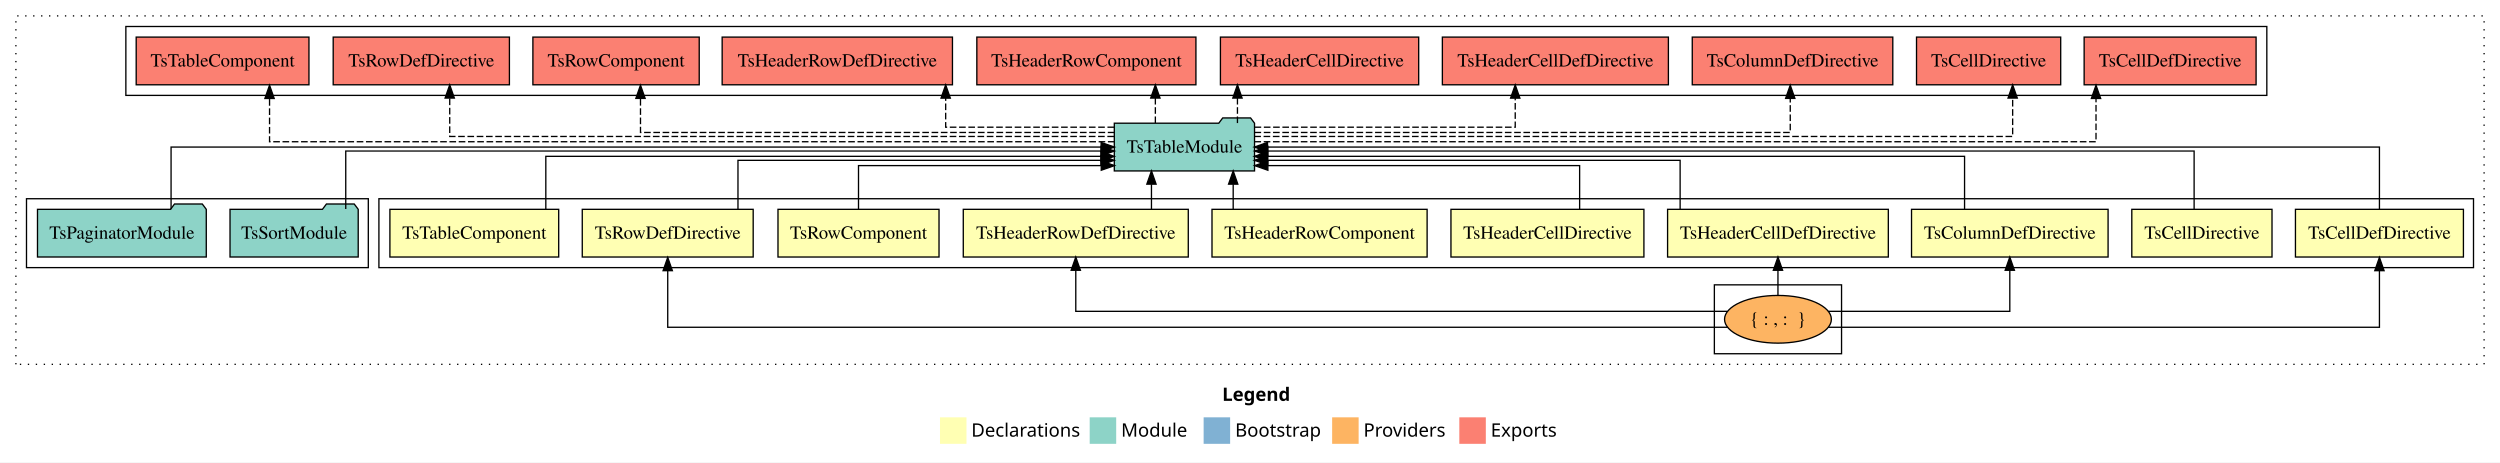
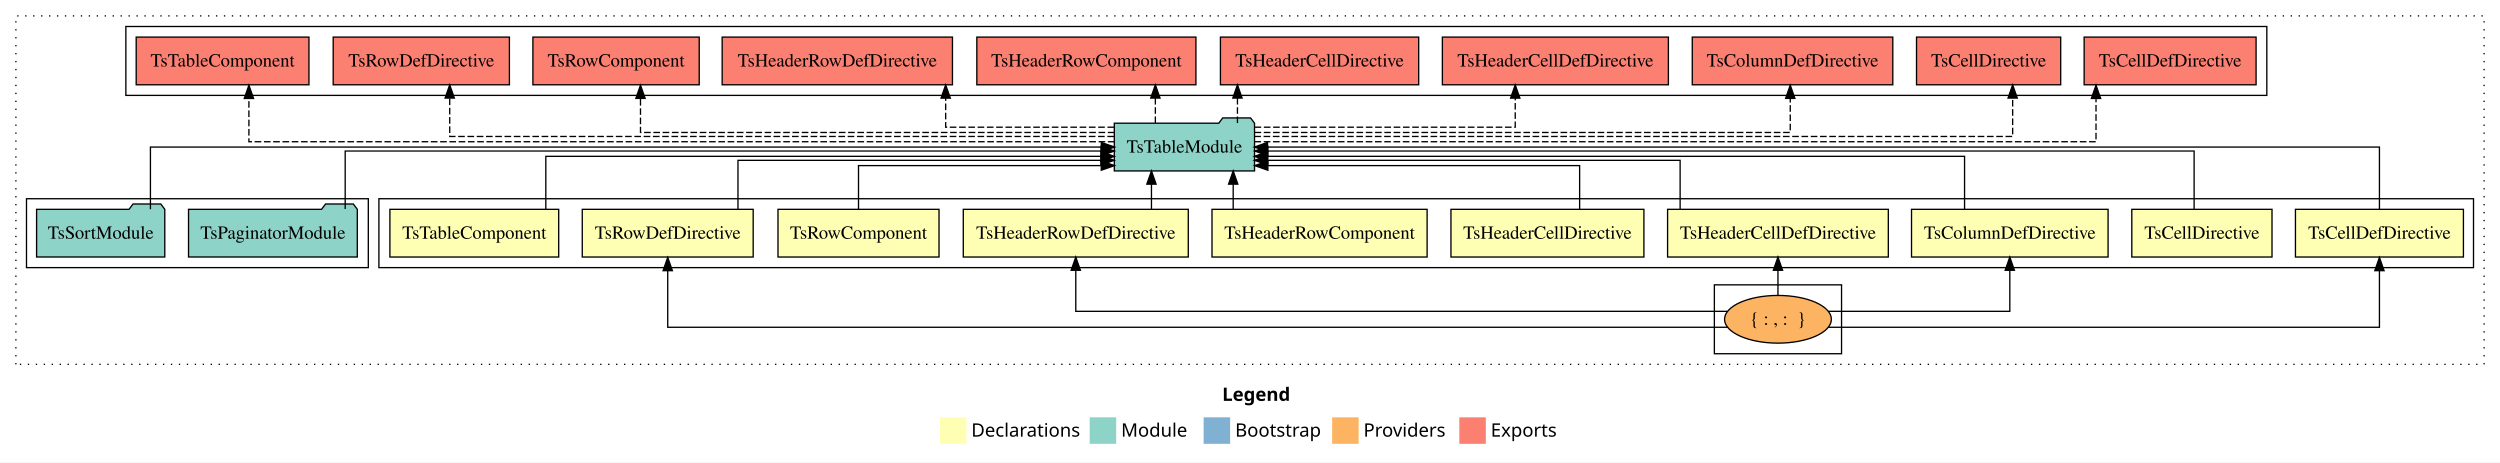
<svg xmlns="http://www.w3.org/2000/svg" width="1887pt" height="349pt" viewBox="0.00 0.00 1887.00 349.00">
  <g id="graph0" class="graph" transform="scale(1 1) rotate(0) translate(4 345)">
    <polygon fill="#ffffff" stroke="transparent" points="-4,4 -4,-345 1883,-345 1883,4 -4,4" />
    <text text-anchor="start" x="918.509" y="-42.4" font-family="sans-serif" font-weight="bold" font-size="14.00" fill="#000000">Legend</text>
    <polygon fill="#ffffb3" stroke="transparent" points="705.5,-10 705.5,-30 725.5,-30 725.5,-10 705.5,-10" />
    <text text-anchor="start" x="729.129" y="-15.4" font-family="sans-serif" font-size="14.00" fill="#000000">  Declarations</text>
    <polygon fill="#8dd3c7" stroke="transparent" points="818.5,-10 818.5,-30 838.5,-30 838.5,-10 818.5,-10" />
    <text text-anchor="start" x="842.225" y="-15.4" font-family="sans-serif" font-size="14.00" fill="#000000">  Module</text>
    <polygon fill="#80b1d3" stroke="transparent" points="904.5,-10 904.5,-30 924.5,-30 924.5,-10 904.5,-10" />
    <text text-anchor="start" x="928.281" y="-15.4" font-family="sans-serif" font-size="14.00" fill="#000000">  Bootstrap</text>
    <polygon fill="#fdb462" stroke="transparent" points="1001.5,-10 1001.5,-30 1021.5,-30 1021.5,-10 1001.5,-10" />
    <text text-anchor="start" x="1025.173" y="-15.4" font-family="sans-serif" font-size="14.00" fill="#000000">  Providers</text>
    <polygon fill="#fb8072" stroke="transparent" points="1097.5,-10 1097.5,-30 1117.5,-30 1117.5,-10 1097.5,-10" />
    <text text-anchor="start" x="1121.226" y="-15.4" font-family="sans-serif" font-size="14.00" fill="#000000">  Exports</text>
    <g id="clust1" class="cluster">
      <polygon fill="none" stroke="#000000" stroke-dasharray="1,5" points="8,-70 8,-333 1871,-333 1871,-70 8,-70" />
    </g>
    <g id="clust2" class="cluster">
      <polygon fill="none" stroke="#000000" points="282,-143 282,-195 1863,-195 1863,-143 282,-143" />
    </g>
    <g id="clust3" class="cluster">
      <polygon fill="none" stroke="#000000" points="1290,-78 1290,-130 1386,-130 1386,-78 1290,-78" />
    </g>
    <g id="clust13" class="cluster">
      <polygon fill="none" stroke="#000000" points="16,-143 16,-195 274,-195 274,-143 16,-143" />
    </g>
    <g id="clust14" class="cluster">
      <polygon fill="none" stroke="#000000" points="91,-273 91,-325 1707,-325 1707,-273 91,-273" />
    </g>
    <g id="node1" class="node">
      <polygon fill="#ffffb3" stroke="#000000" points="1855.395,-187 1728.605,-187 1728.605,-151 1855.395,-151 1855.395,-187" />
      <text text-anchor="middle" x="1792" y="-164.8" font-family="Times,serif" font-size="14.00" fill="#000000">TsCellDefDirective</text>
    </g>
    <g id="node11" class="node">
      <polygon fill="#8dd3c7" stroke="#000000" points="942.92,-252 939.92,-256 918.92,-256 915.92,-252 837.08,-252 837.08,-216 942.92,-216 942.92,-252" />
      <text text-anchor="middle" x="890" y="-229.8" font-family="Times,serif" font-size="14.00" fill="#000000">TsTableModule</text>
    </g>
    <g id="edge1" class="edge">
      <path fill="none" stroke="#000000" d="M1792,-187.106C1792,-206.339 1792,-234 1792,-234 1792,-234 952.725,-234 952.725,-234" />
      <polygon fill="#000000" stroke="#000000" points="952.725,-230.5 942.725,-234 952.725,-237.5 952.725,-230.5" />
    </g>
    <g id="node2" class="node">
      <polygon fill="#ffffb3" stroke="#000000" points="1710.913,-187 1605.087,-187 1605.087,-151 1710.913,-151 1710.913,-187" />
      <text text-anchor="middle" x="1658" y="-164.8" font-family="Times,serif" font-size="14.00" fill="#000000">TsCellDirective</text>
    </g>
    <g id="edge3" class="edge">
      <path fill="none" stroke="#000000" d="M1652.12,-187.267C1652.12,-205.555 1652.12,-231 1652.12,-231 1652.12,-231 952.986,-231 952.986,-231" />
      <polygon fill="#000000" stroke="#000000" points="952.986,-227.5 942.986,-231 952.986,-234.5 952.986,-227.5" />
    </g>
    <g id="node3" class="node">
      <polygon fill="#ffffb3" stroke="#000000" points="1587.18,-187 1438.82,-187 1438.82,-151 1587.18,-151 1587.18,-187" />
      <text text-anchor="middle" x="1513" y="-164.8" font-family="Times,serif" font-size="14.00" fill="#000000">TsColumnDefDirective</text>
    </g>
    <g id="edge4" class="edge">
      <path fill="none" stroke="#000000" d="M1478.848,-187.034C1478.848,-204.06 1478.848,-227 1478.848,-227 1478.848,-227 952.774,-227 952.774,-227" />
      <polygon fill="#000000" stroke="#000000" points="952.775,-223.5 942.774,-227 952.774,-230.5 952.775,-223.5" />
    </g>
    <g id="node4" class="node">
      <polygon fill="#ffffb3" stroke="#000000" points="1421.305,-187 1254.695,-187 1254.695,-151 1421.305,-151 1421.305,-187" />
      <text text-anchor="middle" x="1338" y="-164.8" font-family="Times,serif" font-size="14.00" fill="#000000">TsHeaderCellDefDirective</text>
    </g>
    <g id="edge6" class="edge">
      <path fill="none" stroke="#000000" d="M1264.156,-187.009C1264.156,-203.049 1264.156,-224 1264.156,-224 1264.156,-224 952.814,-224 952.814,-224" />
      <polygon fill="#000000" stroke="#000000" points="952.814,-220.5 942.814,-224 952.814,-227.5 952.814,-220.5" />
    </g>
    <g id="node5" class="node">
      <polygon fill="#ffffb3" stroke="#000000" points="1236.823,-187 1091.177,-187 1091.177,-151 1236.823,-151 1236.823,-187" />
      <text text-anchor="middle" x="1164" y="-164.8" font-family="Times,serif" font-size="14.00" fill="#000000">TsHeaderCellDirective</text>
    </g>
    <g id="edge8" class="edge">
      <path fill="none" stroke="#000000" d="M1188.304,-187.124C1188.304,-201.783 1188.304,-220 1188.304,-220 1188.304,-220 952.987,-220 952.987,-220" />
      <polygon fill="#000000" stroke="#000000" points="952.987,-216.5 942.987,-220 952.987,-223.5 952.987,-216.5" />
    </g>
    <g id="node6" class="node">
      <polygon fill="#ffffb3" stroke="#000000" points="1073.184,-187 910.816,-187 910.816,-151 1073.184,-151 1073.184,-187" />
      <text text-anchor="middle" x="992" y="-164.8" font-family="Times,serif" font-size="14.00" fill="#000000">TsHeaderRowComponent</text>
    </g>
    <g id="edge9" class="edge">
      <path fill="none" stroke="#000000" d="M926.809,-187.106C926.809,-187.106 926.809,-205.991 926.809,-205.991" />
      <polygon fill="#000000" stroke="#000000" points="923.309,-205.991 926.809,-215.991 930.309,-205.991 923.309,-205.991" />
    </g>
    <g id="node7" class="node">
      <polygon fill="#ffffb3" stroke="#000000" points="892.916,-187 723.084,-187 723.084,-151 892.916,-151 892.916,-187" />
      <text text-anchor="middle" x="808" y="-164.8" font-family="Times,serif" font-size="14.00" fill="#000000">TsHeaderRowDefDirective</text>
    </g>
    <g id="edge10" class="edge">
      <path fill="none" stroke="#000000" d="M865.124,-187.106C865.124,-187.106 865.124,-205.991 865.124,-205.991" />
      <polygon fill="#000000" stroke="#000000" points="861.624,-205.991 865.124,-215.991 868.624,-205.991 861.624,-205.991" />
    </g>
    <g id="node8" class="node">
      <polygon fill="#ffffb3" stroke="#000000" points="704.773,-187 583.227,-187 583.227,-151 704.773,-151 704.773,-187" />
      <text text-anchor="middle" x="644" y="-164.8" font-family="Times,serif" font-size="14.00" fill="#000000">TsRowComponent</text>
    </g>
    <g id="edge12" class="edge">
      <path fill="none" stroke="#000000" d="M644,-187.124C644,-201.783 644,-220 644,-220 644,-220 827.227,-220 827.227,-220" />
      <polygon fill="#000000" stroke="#000000" points="827.227,-223.5 837.227,-220 827.227,-216.5 827.227,-223.5" />
    </g>
    <g id="node9" class="node">
      <polygon fill="#ffffb3" stroke="#000000" points="564.506,-187 435.494,-187 435.494,-151 564.506,-151 564.506,-187" />
      <text text-anchor="middle" x="500" y="-164.8" font-family="Times,serif" font-size="14.00" fill="#000000">TsRowDefDirective</text>
    </g>
    <g id="edge13" class="edge">
      <path fill="none" stroke="#000000" d="M553.022,-187.009C553.022,-203.049 553.022,-224 553.022,-224 553.022,-224 826.976,-224 826.976,-224" />
      <polygon fill="#000000" stroke="#000000" points="826.977,-227.5 836.976,-224 826.976,-220.5 826.977,-227.5" />
    </g>
    <g id="node10" class="node">
      <polygon fill="#ffffb3" stroke="#000000" points="417.702,-187 290.298,-187 290.298,-151 417.702,-151 417.702,-187" />
      <text text-anchor="middle" x="354" y="-164.8" font-family="Times,serif" font-size="14.00" fill="#000000">TsTableComponent</text>
    </g>
    <g id="edge15" class="edge">
      <path fill="none" stroke="#000000" d="M407.982,-187.034C407.982,-204.06 407.982,-227 407.982,-227 407.982,-227 827.037,-227 827.037,-227" />
      <polygon fill="#000000" stroke="#000000" points="827.037,-230.5 837.037,-227 827.037,-223.5 827.037,-230.5" />
    </g>
    <g id="node15" class="node">
      <polygon fill="#fb8072" stroke="#000000" points="1698.894,-317 1569.106,-317 1569.106,-281 1698.894,-281 1698.894,-317" />
      <text text-anchor="middle" x="1634" y="-294.8" font-family="Times,serif" font-size="14.00" fill="#000000">TsCellDefDirective </text>
    </g>
    <g id="edge18" class="edge">
      <path fill="none" stroke="#000000" stroke-dasharray="5,2" d="M942.849,-238C1103.97,-238 1578.071,-238 1578.071,-238 1578.071,-238 1578.071,-270.698 1578.071,-270.698" />
      <polygon fill="#000000" stroke="#000000" points="1574.571,-270.698 1578.071,-280.698 1581.571,-270.698 1574.571,-270.698" />
    </g>
    <g id="node16" class="node">
      <polygon fill="#fb8072" stroke="#000000" points="1551.412,-317 1442.588,-317 1442.588,-281 1551.412,-281 1551.412,-317" />
      <text text-anchor="middle" x="1497" y="-294.8" font-family="Times,serif" font-size="14.00" fill="#000000">TsCellDirective </text>
    </g>
    <g id="edge19" class="edge">
      <path fill="none" stroke="#000000" stroke-dasharray="5,2" d="M942.761,-242C1093.477,-242 1515.152,-242 1515.152,-242 1515.152,-242 1515.152,-270.965 1515.152,-270.965" />
      <polygon fill="#000000" stroke="#000000" points="1511.652,-270.965 1515.152,-280.965 1518.652,-270.965 1511.652,-270.965" />
    </g>
    <g id="node17" class="node">
      <polygon fill="#fb8072" stroke="#000000" points="1424.68,-317 1273.32,-317 1273.32,-281 1424.68,-281 1424.68,-317" />
      <text text-anchor="middle" x="1349" y="-294.8" font-family="Times,serif" font-size="14.00" fill="#000000">TsColumnDefDirective </text>
    </g>
    <g id="edge20" class="edge">
      <path fill="none" stroke="#000000" stroke-dasharray="5,2" d="M942.903,-245C1063.273,-245 1347.281,-245 1347.281,-245 1347.281,-245 1347.281,-270.718 1347.281,-270.718" />
      <polygon fill="#000000" stroke="#000000" points="1343.782,-270.718 1347.281,-280.718 1350.782,-270.718 1343.782,-270.718" />
    </g>
    <g id="node18" class="node">
      <polygon fill="#fb8072" stroke="#000000" points="1255.305,-317 1084.695,-317 1084.695,-281 1255.305,-281 1255.305,-317" />
      <text text-anchor="middle" x="1170" y="-294.8" font-family="Times,serif" font-size="14.00" fill="#000000">TsHeaderCellDefDirective </text>
    </g>
    <g id="edge21" class="edge">
      <path fill="none" stroke="#000000" stroke-dasharray="5,2" d="M942.954,-249C1016.25,-249 1139.696,-249 1139.696,-249 1139.696,-249 1139.696,-270.949 1139.696,-270.949" />
      <polygon fill="#000000" stroke="#000000" points="1136.196,-270.949 1139.696,-280.949 1143.196,-270.949 1136.196,-270.949" />
    </g>
    <g id="node19" class="node">
      <polygon fill="#fb8072" stroke="#000000" points="1066.824,-317 917.176,-317 917.176,-281 1066.824,-281 1066.824,-317" />
      <text text-anchor="middle" x="992" y="-294.8" font-family="Times,serif" font-size="14.00" fill="#000000">TsHeaderCellDirective </text>
    </g>
    <g id="edge22" class="edge">
      <path fill="none" stroke="#000000" stroke-dasharray="5,2" d="M930.024,-252.106C930.024,-252.106 930.024,-270.991 930.024,-270.991" />
      <polygon fill="#000000" stroke="#000000" points="926.524,-270.991 930.024,-280.991 933.524,-270.991 926.524,-270.991" />
    </g>
    <g id="node20" class="node">
      <polygon fill="#fb8072" stroke="#000000" points="898.684,-317 733.316,-317 733.316,-281 898.684,-281 898.684,-317" />
      <text text-anchor="middle" x="816" y="-294.8" font-family="Times,serif" font-size="14.00" fill="#000000">TsHeaderRowComponent </text>
    </g>
    <g id="edge23" class="edge">
      <path fill="none" stroke="#000000" stroke-dasharray="5,2" d="M868.066,-252.106C868.066,-252.106 868.066,-270.991 868.066,-270.991" />
      <polygon fill="#000000" stroke="#000000" points="864.566,-270.991 868.066,-280.991 871.566,-270.991 864.566,-270.991" />
    </g>
    <g id="node21" class="node">
      <polygon fill="#fb8072" stroke="#000000" points="714.917,-317 541.083,-317 541.083,-281 714.917,-281 714.917,-317" />
      <text text-anchor="middle" x="628" y="-294.8" font-family="Times,serif" font-size="14.00" fill="#000000">TsHeaderRowDefDirective </text>
    </g>
    <g id="edge24" class="edge">
      <path fill="none" stroke="#000000" stroke-dasharray="5,2" d="M836.908,-249C783.753,-249 709.797,-249 709.797,-249 709.797,-249 709.797,-270.949 709.797,-270.949" />
      <polygon fill="#000000" stroke="#000000" points="706.297,-270.949 709.797,-280.949 713.297,-270.949 706.297,-270.949" />
    </g>
    <g id="node22" class="node">
      <polygon fill="#fb8072" stroke="#000000" points="523.773,-317 398.227,-317 398.227,-281 523.773,-281 523.773,-317" />
      <text text-anchor="middle" x="461" y="-294.8" font-family="Times,serif" font-size="14.00" fill="#000000">TsRowComponent </text>
    </g>
    <g id="edge25" class="edge">
      <path fill="none" stroke="#000000" stroke-dasharray="5,2" d="M837.167,-245C726.282,-245 479.442,-245 479.442,-245 479.442,-245 479.442,-270.718 479.442,-270.718" />
      <polygon fill="#000000" stroke="#000000" points="475.942,-270.718 479.442,-280.718 482.942,-270.718 475.942,-270.718" />
    </g>
    <g id="node23" class="node">
      <polygon fill="#fb8072" stroke="#000000" points="380.505,-317 247.495,-317 247.495,-281 380.505,-281 380.505,-317" />
      <text text-anchor="middle" x="314" y="-294.8" font-family="Times,serif" font-size="14.00" fill="#000000">TsRowDefDirective </text>
    </g>
    <g id="edge26" class="edge">
      <path fill="none" stroke="#000000" stroke-dasharray="5,2" d="M836.827,-242C698.028,-242 335.451,-242 335.451,-242 335.451,-242 335.451,-270.965 335.451,-270.965" />
      <polygon fill="#000000" stroke="#000000" points="331.951,-270.965 335.451,-280.965 338.951,-270.965 331.951,-270.965" />
    </g>
    <g id="node24" class="node">
      <polygon fill="#fb8072" stroke="#000000" points="229.202,-317 98.798,-317 98.798,-281 229.202,-281 229.202,-317" />
      <text text-anchor="middle" x="164" y="-294.8" font-family="Times,serif" font-size="14.00" fill="#000000">TsTableComponent </text>
    </g>
    <g id="edge27" class="edge">
-       <path fill="none" stroke="#000000" stroke-dasharray="5,2" d="M837.246,-238C675.821,-238 199.455,-238 199.455,-238 199.455,-238 199.455,-270.698 199.455,-270.698" />
-       <polygon fill="#000000" stroke="#000000" points="195.955,-270.698 199.455,-280.698 202.955,-270.698 195.955,-270.698" />
+       <path fill="none" stroke="#000000" stroke-dasharray="5,2" d="M837.215,-238C673.282,-238 183.875,-238 183.875,-238 183.875,-238 183.875,-270.698 183.875,-270.698" />
+       <polygon fill="#000000" stroke="#000000" points="180.375,-270.698 183.875,-280.698 187.375,-270.698 180.375,-270.698" />
    </g>
    <g id="node12" class="node">
      <ellipse fill="#fdb462" stroke="#000000" cx="1338" cy="-104" rx="40.317" ry="18" />
      <text text-anchor="middle" x="1338" y="-99.8" font-family="Times,serif" font-size="14.00" fill="#000000">{ : , :  }</text>
    </g>
    <g id="edge2" class="edge">
      <path fill="none" stroke="#000000" d="M1375.927,-98C1485.041,-98 1792,-98 1792,-98 1792,-98 1792,-140.716 1792,-140.716" />
      <polygon fill="#000000" stroke="#000000" points="1788.5,-140.716 1792,-150.716 1795.5,-140.716 1788.5,-140.716" />
    </g>
    <g id="edge5" class="edge">
      <path fill="none" stroke="#000000" d="M1375.972,-110C1427.441,-110 1513,-110 1513,-110 1513,-110 1513,-140.977 1513,-140.977" />
      <polygon fill="#000000" stroke="#000000" points="1509.5,-140.977 1513,-150.977 1516.5,-140.977 1509.5,-140.977" />
    </g>
    <g id="edge7" class="edge">
      <path fill="none" stroke="#000000" d="M1338,-122.106C1338,-122.106 1338,-140.991 1338,-140.991" />
      <polygon fill="#000000" stroke="#000000" points="1334.5,-140.991 1338,-150.991 1341.5,-140.991 1334.5,-140.991" />
    </g>
    <g id="edge11" class="edge">
      <path fill="none" stroke="#000000" d="M1299.884,-110C1178.36,-110 808,-110 808,-110 808,-110 808,-140.977 808,-140.977" />
      <polygon fill="#000000" stroke="#000000" points="804.5,-140.977 808,-150.977 811.5,-140.977 804.5,-140.977" />
    </g>
    <g id="edge14" class="edge">
      <path fill="none" stroke="#000000" d="M1300.091,-98C1136.591,-98 500,-98 500,-98 500,-98 500,-140.716 500,-140.716" />
      <polygon fill="#000000" stroke="#000000" points="496.5,-140.716 500,-150.716 503.5,-140.716 496.5,-140.716" />
    </g>
    <g id="node13" class="node">
-       <polygon fill="#8dd3c7" stroke="#000000" points="266.381,-187 263.381,-191 242.381,-191 239.381,-187 169.619,-187 169.619,-151 266.381,-151 266.381,-187" />
-       <text text-anchor="middle" x="218" y="-164.8" font-family="Times,serif" font-size="14.00" fill="#000000">TsSortModule</text>
+       <polygon fill="#8dd3c7" stroke="#000000" points="265.701,-187 262.701,-191 241.701,-191 238.701,-187 138.299,-187 138.299,-151 265.701,-151 265.701,-187" />
+       <text text-anchor="middle" x="202" y="-164.8" font-family="Times,serif" font-size="14.00" fill="#000000">TsPaginatorModule</text>
    </g>
    <g id="edge16" class="edge">
-       <path fill="none" stroke="#000000" d="M256.969,-187.267C256.969,-205.555 256.969,-231 256.969,-231 256.969,-231 827.117,-231 827.117,-231" />
-       <polygon fill="#000000" stroke="#000000" points="827.117,-234.5 837.117,-231 827.117,-227.5 827.117,-234.5" />
+       <path fill="none" stroke="#000000" d="M256.549,-187.267C256.549,-205.555 256.549,-231 256.549,-231 256.549,-231 827.082,-231 827.082,-231" />
+       <polygon fill="#000000" stroke="#000000" points="827.082,-234.5 837.082,-231 827.082,-227.5 827.082,-234.5" />
    </g>
    <g id="node14" class="node">
-       <polygon fill="#8dd3c7" stroke="#000000" points="151.701,-187 148.701,-191 127.701,-191 124.701,-187 24.299,-187 24.299,-151 151.701,-151 151.701,-187" />
-       <text text-anchor="middle" x="88" y="-164.8" font-family="Times,serif" font-size="14.00" fill="#000000">TsPaginatorModule</text>
+       <polygon fill="#8dd3c7" stroke="#000000" points="120.381,-187 117.381,-191 96.381,-191 93.381,-187 23.619,-187 23.619,-151 120.381,-151 120.381,-187" />
+       <text text-anchor="middle" x="72" y="-164.8" font-family="Times,serif" font-size="14.00" fill="#000000">TsSortModule</text>
    </g>
    <g id="edge17" class="edge">
-       <path fill="none" stroke="#000000" d="M125.125,-187.106C125.125,-206.339 125.125,-234 125.125,-234 125.125,-234 827.125,-234 827.125,-234" />
-       <polygon fill="#000000" stroke="#000000" points="827.125,-237.5 837.125,-234 827.125,-230.5 827.125,-237.5" />
+       <path fill="none" stroke="#000000" d="M109.545,-187.106C109.545,-206.339 109.545,-234 109.545,-234 109.545,-234 827.275,-234 827.275,-234" />
+       <polygon fill="#000000" stroke="#000000" points="827.275,-237.5 837.275,-234 827.275,-230.5 827.275,-237.5" />
    </g>
  </g>
</svg>
